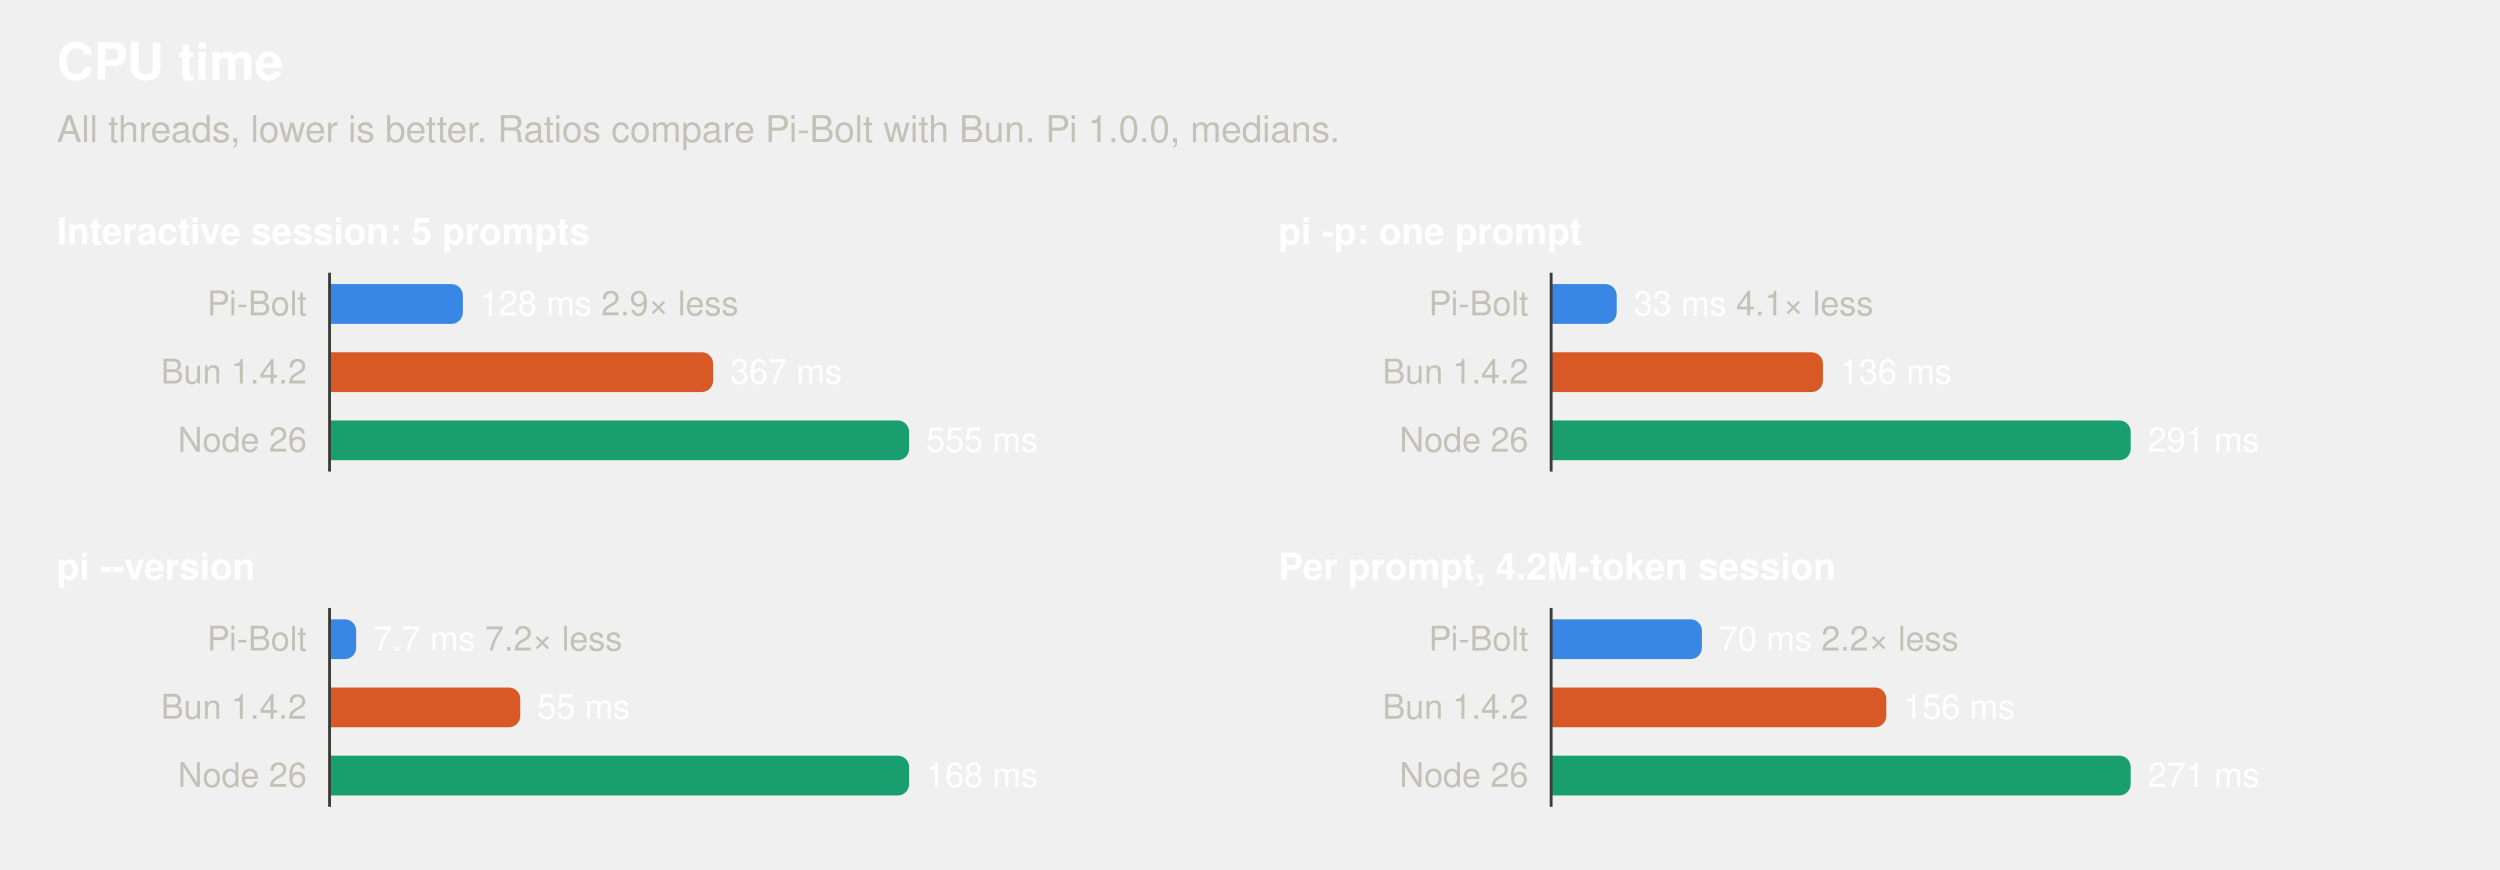
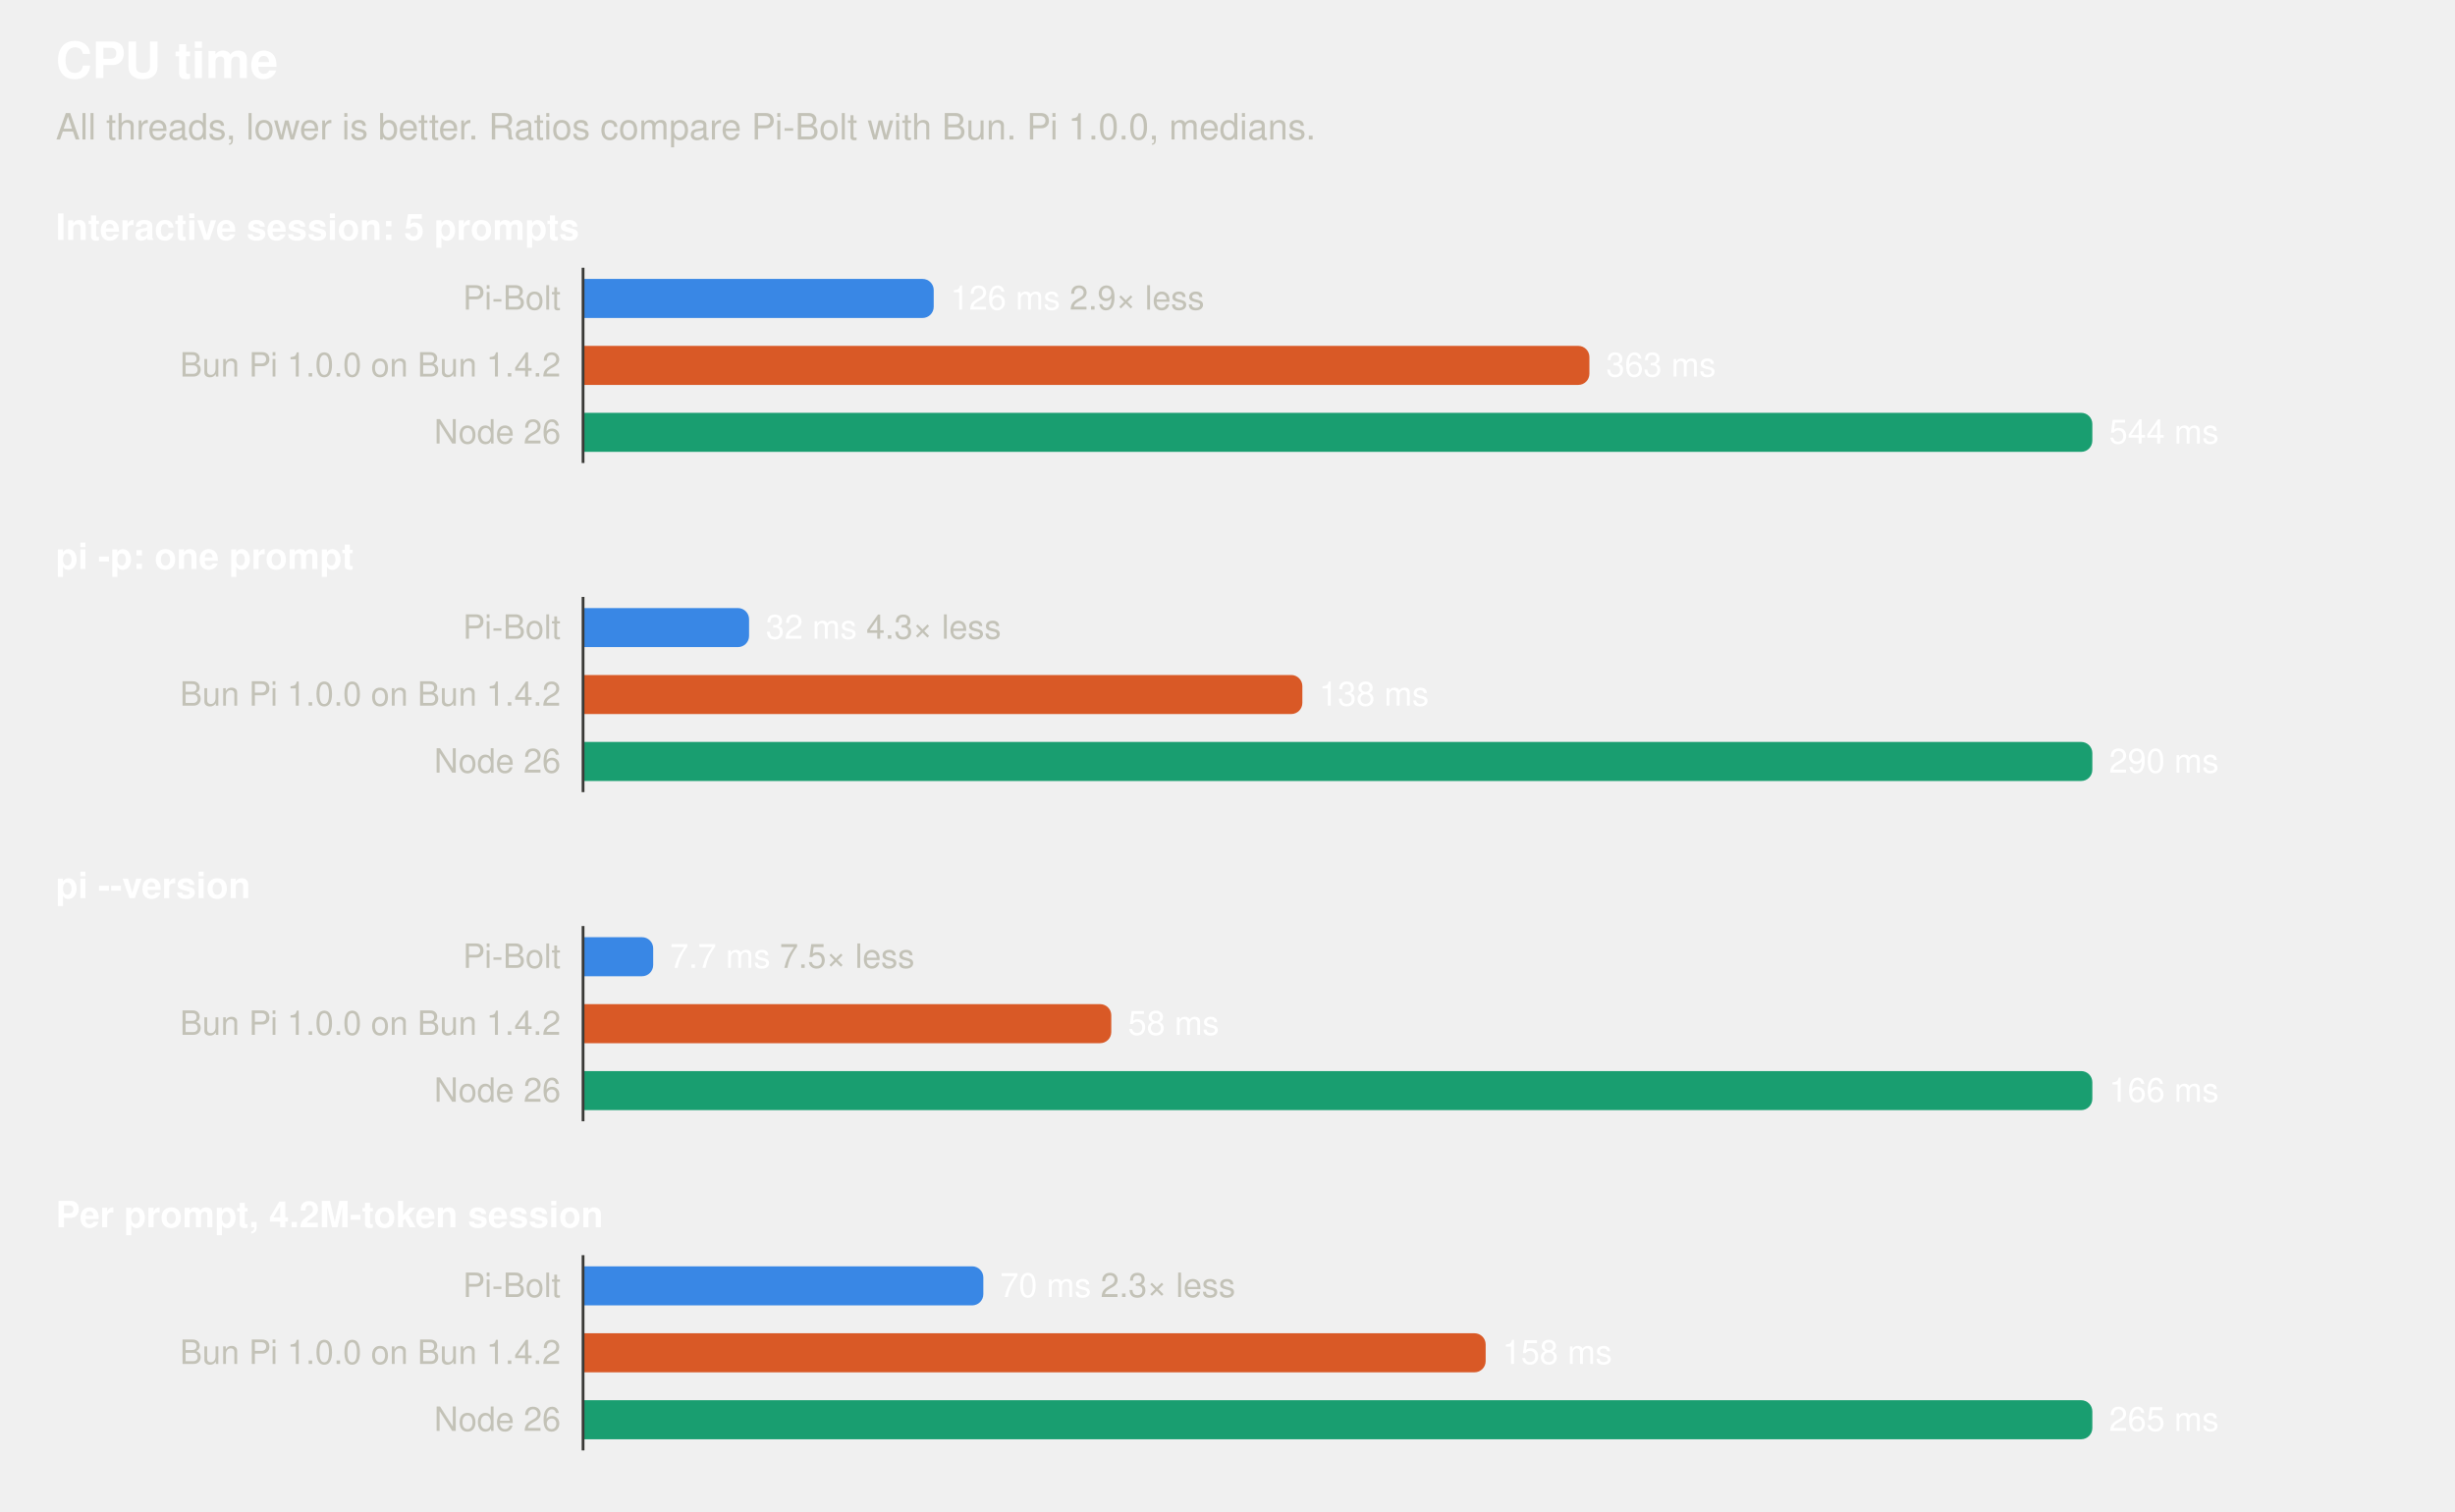
- <svg xmlns="http://www.w3.org/2000/svg" width="880" height="306" viewBox="0 0 880 306" role="img" aria-label="CPU time: All threads, lower is better. Ratios compare Pi-Bolt with Bun. Pi 1.0.0, medians.">
+ <svg xmlns="http://www.w3.org/2000/svg" width="880" height="542" viewBox="0 0 880 542" role="img" aria-label="CPU time: All threads, lower is better. Ratios compare Pi-Bolt with Bun. Pi 1.0.0, medians.">
  <style>text{font-family:-apple-system, BlinkMacSystemFont, 'Segoe UI', Helvetica, Arial, sans-serif;font-variant-numeric:tabular-nums}</style>
  <text x="20" y="28" font-size="18" font-weight="600" fill="#ffffff">CPU time</text>
  <text x="20" y="50" font-size="13" fill="#c3c2b7">All threads, lower is better. Ratios compare Pi-Bolt with Bun. Pi 1.0.0, medians.</text>
  <text x="20" y="86" font-size="13" font-weight="600" fill="#ffffff">Interactive session: 5 prompts</text>
-   <text x="108" y="111" font-size="12" text-anchor="end" fill="#c3c2b7">Pi-Bolt</text>
-   <path d="M116,100 h42.928 a4,4 0 0 1 4,4 v6 a4,4 0 0 1 -4,4 h-42.928 z" fill="#3987e5" />
-   <text x="168.928" y="111" font-size="12" fill="#ffffff">128 ms <tspan fill="#c3c2b7">2.9× less</tspan>
+   <text x="201" y="111" font-size="12" text-anchor="end" fill="#c3c2b7">Pi-Bolt</text>
+   <path d="M209,100 h121.69 a4,4 0 0 1 4,4 v6 a4,4 0 0 1 -4,4 h-121.69 z" fill="#3987e5" />
+   <text x="340.69" y="111" font-size="12" fill="#ffffff">126 ms <tspan fill="#c3c2b7">2.9× less</tspan>
  </text>
-   <text x="108" y="135" font-size="12" text-anchor="end" fill="#c3c2b7">Bun 1.4.2</text>
-   <path d="M116,124 h131.007 a4,4 0 0 1 4,4 v6 a4,4 0 0 1 -4,4 h-131.007 z" fill="#d95926" />
-   <text x="257.007" y="135" font-size="12" fill="#ffffff">367 ms</text>
-   <text x="108" y="159" font-size="12" text-anchor="end" fill="#c3c2b7">Node 26</text>
-   <path d="M116,148 h200.0 a4,4 0 0 1 4,4 v6 a4,4 0 0 1 -4,4 h-200.0 z" fill="#199e70" />
-   <text x="326.0" y="159" font-size="12" fill="#ffffff">555 ms</text>
-   <line x1="116" y1="96" x2="116" y2="166" stroke="#3a3a37" />
-   <text x="450" y="86" font-size="13" font-weight="600" fill="#ffffff">pi -p: one prompt</text>
-   <text x="538" y="111" font-size="12" text-anchor="end" fill="#c3c2b7">Pi-Bolt</text>
-   <path d="M546,100 h19.076 a4,4 0 0 1 4,4 v6 a4,4 0 0 1 -4,4 h-19.076 z" fill="#3987e5" />
-   <text x="575.076" y="111" font-size="12" fill="#ffffff">33 ms <tspan fill="#c3c2b7">4.1× less</tspan>
+   <text x="201" y="135" font-size="12" text-anchor="end" fill="#c3c2b7">Bun Pi 1.0.0 on Bun 1.4.2</text>
+   <path d="M209,124 h356.724 a4,4 0 0 1 4,4 v6 a4,4 0 0 1 -4,4 h-356.724 z" fill="#d95926" />
+   <text x="575.724" y="135" font-size="12" fill="#ffffff">363 ms</text>
+   <text x="201" y="159" font-size="12" text-anchor="end" fill="#c3c2b7">Node 26</text>
+   <path d="M209,148 h537.0 a4,4 0 0 1 4,4 v6 a4,4 0 0 1 -4,4 h-537.0 z" fill="#199e70" />
+   <text x="756.0" y="159" font-size="12" fill="#ffffff">544 ms</text>
+   <line x1="209" y1="96" x2="209" y2="166" stroke="#3a3a37" />
+   <text x="20" y="204" font-size="13" font-weight="600" fill="#ffffff">pi -p: one prompt</text>
+   <text x="201" y="229" font-size="12" text-anchor="end" fill="#c3c2b7">Pi-Bolt</text>
+   <path d="M209,218 h55.508 a4,4 0 0 1 4,4 v6 a4,4 0 0 1 -4,4 h-55.508 z" fill="#3987e5" />
+   <text x="274.508" y="229" font-size="12" fill="#ffffff">32 ms <tspan fill="#c3c2b7">4.3× less</tspan>
  </text>
-   <text x="538" y="135" font-size="12" text-anchor="end" fill="#c3c2b7">Bun 1.4.2</text>
-   <path d="M546,124 h91.679 a4,4 0 0 1 4,4 v6 a4,4 0 0 1 -4,4 h-91.679 z" fill="#d95926" />
-   <text x="647.679" y="135" font-size="12" fill="#ffffff">136 ms</text>
-   <text x="538" y="159" font-size="12" text-anchor="end" fill="#c3c2b7">Node 26</text>
-   <path d="M546,148 h200.0 a4,4 0 0 1 4,4 v6 a4,4 0 0 1 -4,4 h-200.0 z" fill="#199e70" />
-   <text x="756.0" y="159" font-size="12" fill="#ffffff">291 ms</text>
-   <line x1="546" y1="96" x2="546" y2="166" stroke="#3a3a37" />
-   <text x="20" y="204" font-size="13" font-weight="600" fill="#ffffff">pi --version</text>
-   <text x="108" y="229" font-size="12" text-anchor="end" fill="#c3c2b7">Pi-Bolt</text>
-   <path d="M116,218 h5.379 a4,4 0 0 1 4,4 v6 a4,4 0 0 1 -4,4 h-5.379 z" fill="#3987e5" />
-   <text x="131.379" y="229" font-size="12" fill="#ffffff">7.7 ms <tspan fill="#c3c2b7">7.2× less</tspan>
+   <text x="201" y="253" font-size="12" text-anchor="end" fill="#c3c2b7">Bun Pi 1.0.0 on Bun 1.4.2</text>
+   <path d="M209,242 h253.836 a4,4 0 0 1 4,4 v6 a4,4 0 0 1 -4,4 h-253.836 z" fill="#d95926" />
+   <text x="472.836" y="253" font-size="12" fill="#ffffff">138 ms</text>
+   <text x="201" y="277" font-size="12" text-anchor="end" fill="#c3c2b7">Node 26</text>
+   <path d="M209,266 h537.0 a4,4 0 0 1 4,4 v6 a4,4 0 0 1 -4,4 h-537.0 z" fill="#199e70" />
+   <text x="756.0" y="277" font-size="12" fill="#ffffff">290 ms</text>
+   <line x1="209" y1="214" x2="209" y2="284" stroke="#3a3a37" />
+   <text x="20" y="322" font-size="13" font-weight="600" fill="#ffffff">pi --version</text>
+   <text x="201" y="347" font-size="12" text-anchor="end" fill="#c3c2b7">Pi-Bolt</text>
+   <path d="M209,336 h21.137 a4,4 0 0 1 4,4 v6 a4,4 0 0 1 -4,4 h-21.137 z" fill="#3987e5" />
+   <text x="240.137" y="347" font-size="12" fill="#ffffff">7.7 ms <tspan fill="#c3c2b7">7.5× less</tspan>
  </text>
-   <text x="108" y="253" font-size="12" text-anchor="end" fill="#c3c2b7">Bun 1.4.2</text>
-   <path d="M116,242 h63.133 a4,4 0 0 1 4,4 v6 a4,4 0 0 1 -4,4 h-63.133 z" fill="#d95926" />
-   <text x="189.133" y="253" font-size="12" fill="#ffffff">55 ms</text>
-   <text x="108" y="277" font-size="12" text-anchor="end" fill="#c3c2b7">Node 26</text>
-   <path d="M116,266 h200.0 a4,4 0 0 1 4,4 v6 a4,4 0 0 1 -4,4 h-200.0 z" fill="#199e70" />
-   <text x="326.0" y="277" font-size="12" fill="#ffffff">168 ms</text>
-   <line x1="116" y1="214" x2="116" y2="284" stroke="#3a3a37" />
-   <text x="450" y="204" font-size="13" font-weight="600" fill="#ffffff">Per prompt, 4.2M-token session</text>
-   <text x="538" y="229" font-size="12" text-anchor="end" fill="#c3c2b7">Pi-Bolt</text>
-   <path d="M546,218 h49.073 a4,4 0 0 1 4,4 v6 a4,4 0 0 1 -4,4 h-49.073 z" fill="#3987e5" />
-   <text x="605.073" y="229" font-size="12" fill="#ffffff">70 ms <tspan fill="#c3c2b7">2.2× less</tspan>
+   <text x="201" y="371" font-size="12" text-anchor="end" fill="#c3c2b7">Bun Pi 1.0.0 on Bun 1.4.2</text>
+   <path d="M209,360 h185.341 a4,4 0 0 1 4,4 v6 a4,4 0 0 1 -4,4 h-185.341 z" fill="#d95926" />
+   <text x="404.341" y="371" font-size="12" fill="#ffffff">58 ms</text>
+   <text x="201" y="395" font-size="12" text-anchor="end" fill="#c3c2b7">Node 26</text>
+   <path d="M209,384 h537.0 a4,4 0 0 1 4,4 v6 a4,4 0 0 1 -4,4 h-537.0 z" fill="#199e70" />
+   <text x="756.0" y="395" font-size="12" fill="#ffffff">166 ms</text>
+   <line x1="209" y1="332" x2="209" y2="402" stroke="#3a3a37" />
+   <text x="20" y="440" font-size="13" font-weight="600" fill="#ffffff">Per prompt, 4.2M-token session</text>
+   <text x="201" y="465" font-size="12" text-anchor="end" fill="#c3c2b7">Pi-Bolt</text>
+   <path d="M209,454 h139.476 a4,4 0 0 1 4,4 v6 a4,4 0 0 1 -4,4 h-139.476 z" fill="#3987e5" />
+   <text x="358.476" y="465" font-size="12" fill="#ffffff">70 ms <tspan fill="#c3c2b7">2.3× less</tspan>
  </text>
-   <text x="538" y="253" font-size="12" text-anchor="end" fill="#c3c2b7">Bun 1.4.2</text>
-   <path d="M546,242 h113.982 a4,4 0 0 1 4,4 v6 a4,4 0 0 1 -4,4 h-113.982 z" fill="#d95926" />
-   <text x="669.982" y="253" font-size="12" fill="#ffffff">156 ms</text>
-   <text x="538" y="277" font-size="12" text-anchor="end" fill="#c3c2b7">Node 26</text>
-   <path d="M546,266 h200.0 a4,4 0 0 1 4,4 v6 a4,4 0 0 1 -4,4 h-200.0 z" fill="#199e70" />
-   <text x="756.0" y="277" font-size="12" fill="#ffffff">271 ms</text>
-   <line x1="546" y1="214" x2="546" y2="284" stroke="#3a3a37" />
+   <text x="201" y="489" font-size="12" text-anchor="end" fill="#c3c2b7">Bun Pi 1.0.0 on Bun 1.4.2</text>
+   <path d="M209,478 h319.537 a4,4 0 0 1 4,4 v6 a4,4 0 0 1 -4,4 h-319.537 z" fill="#d95926" />
+   <text x="538.537" y="489" font-size="12" fill="#ffffff">158 ms</text>
+   <text x="201" y="513" font-size="12" text-anchor="end" fill="#c3c2b7">Node 26</text>
+   <path d="M209,502 h537.0 a4,4 0 0 1 4,4 v6 a4,4 0 0 1 -4,4 h-537.0 z" fill="#199e70" />
+   <text x="756.0" y="513" font-size="12" fill="#ffffff">265 ms</text>
+   <line x1="209" y1="450" x2="209" y2="520" stroke="#3a3a37" />
</svg>
